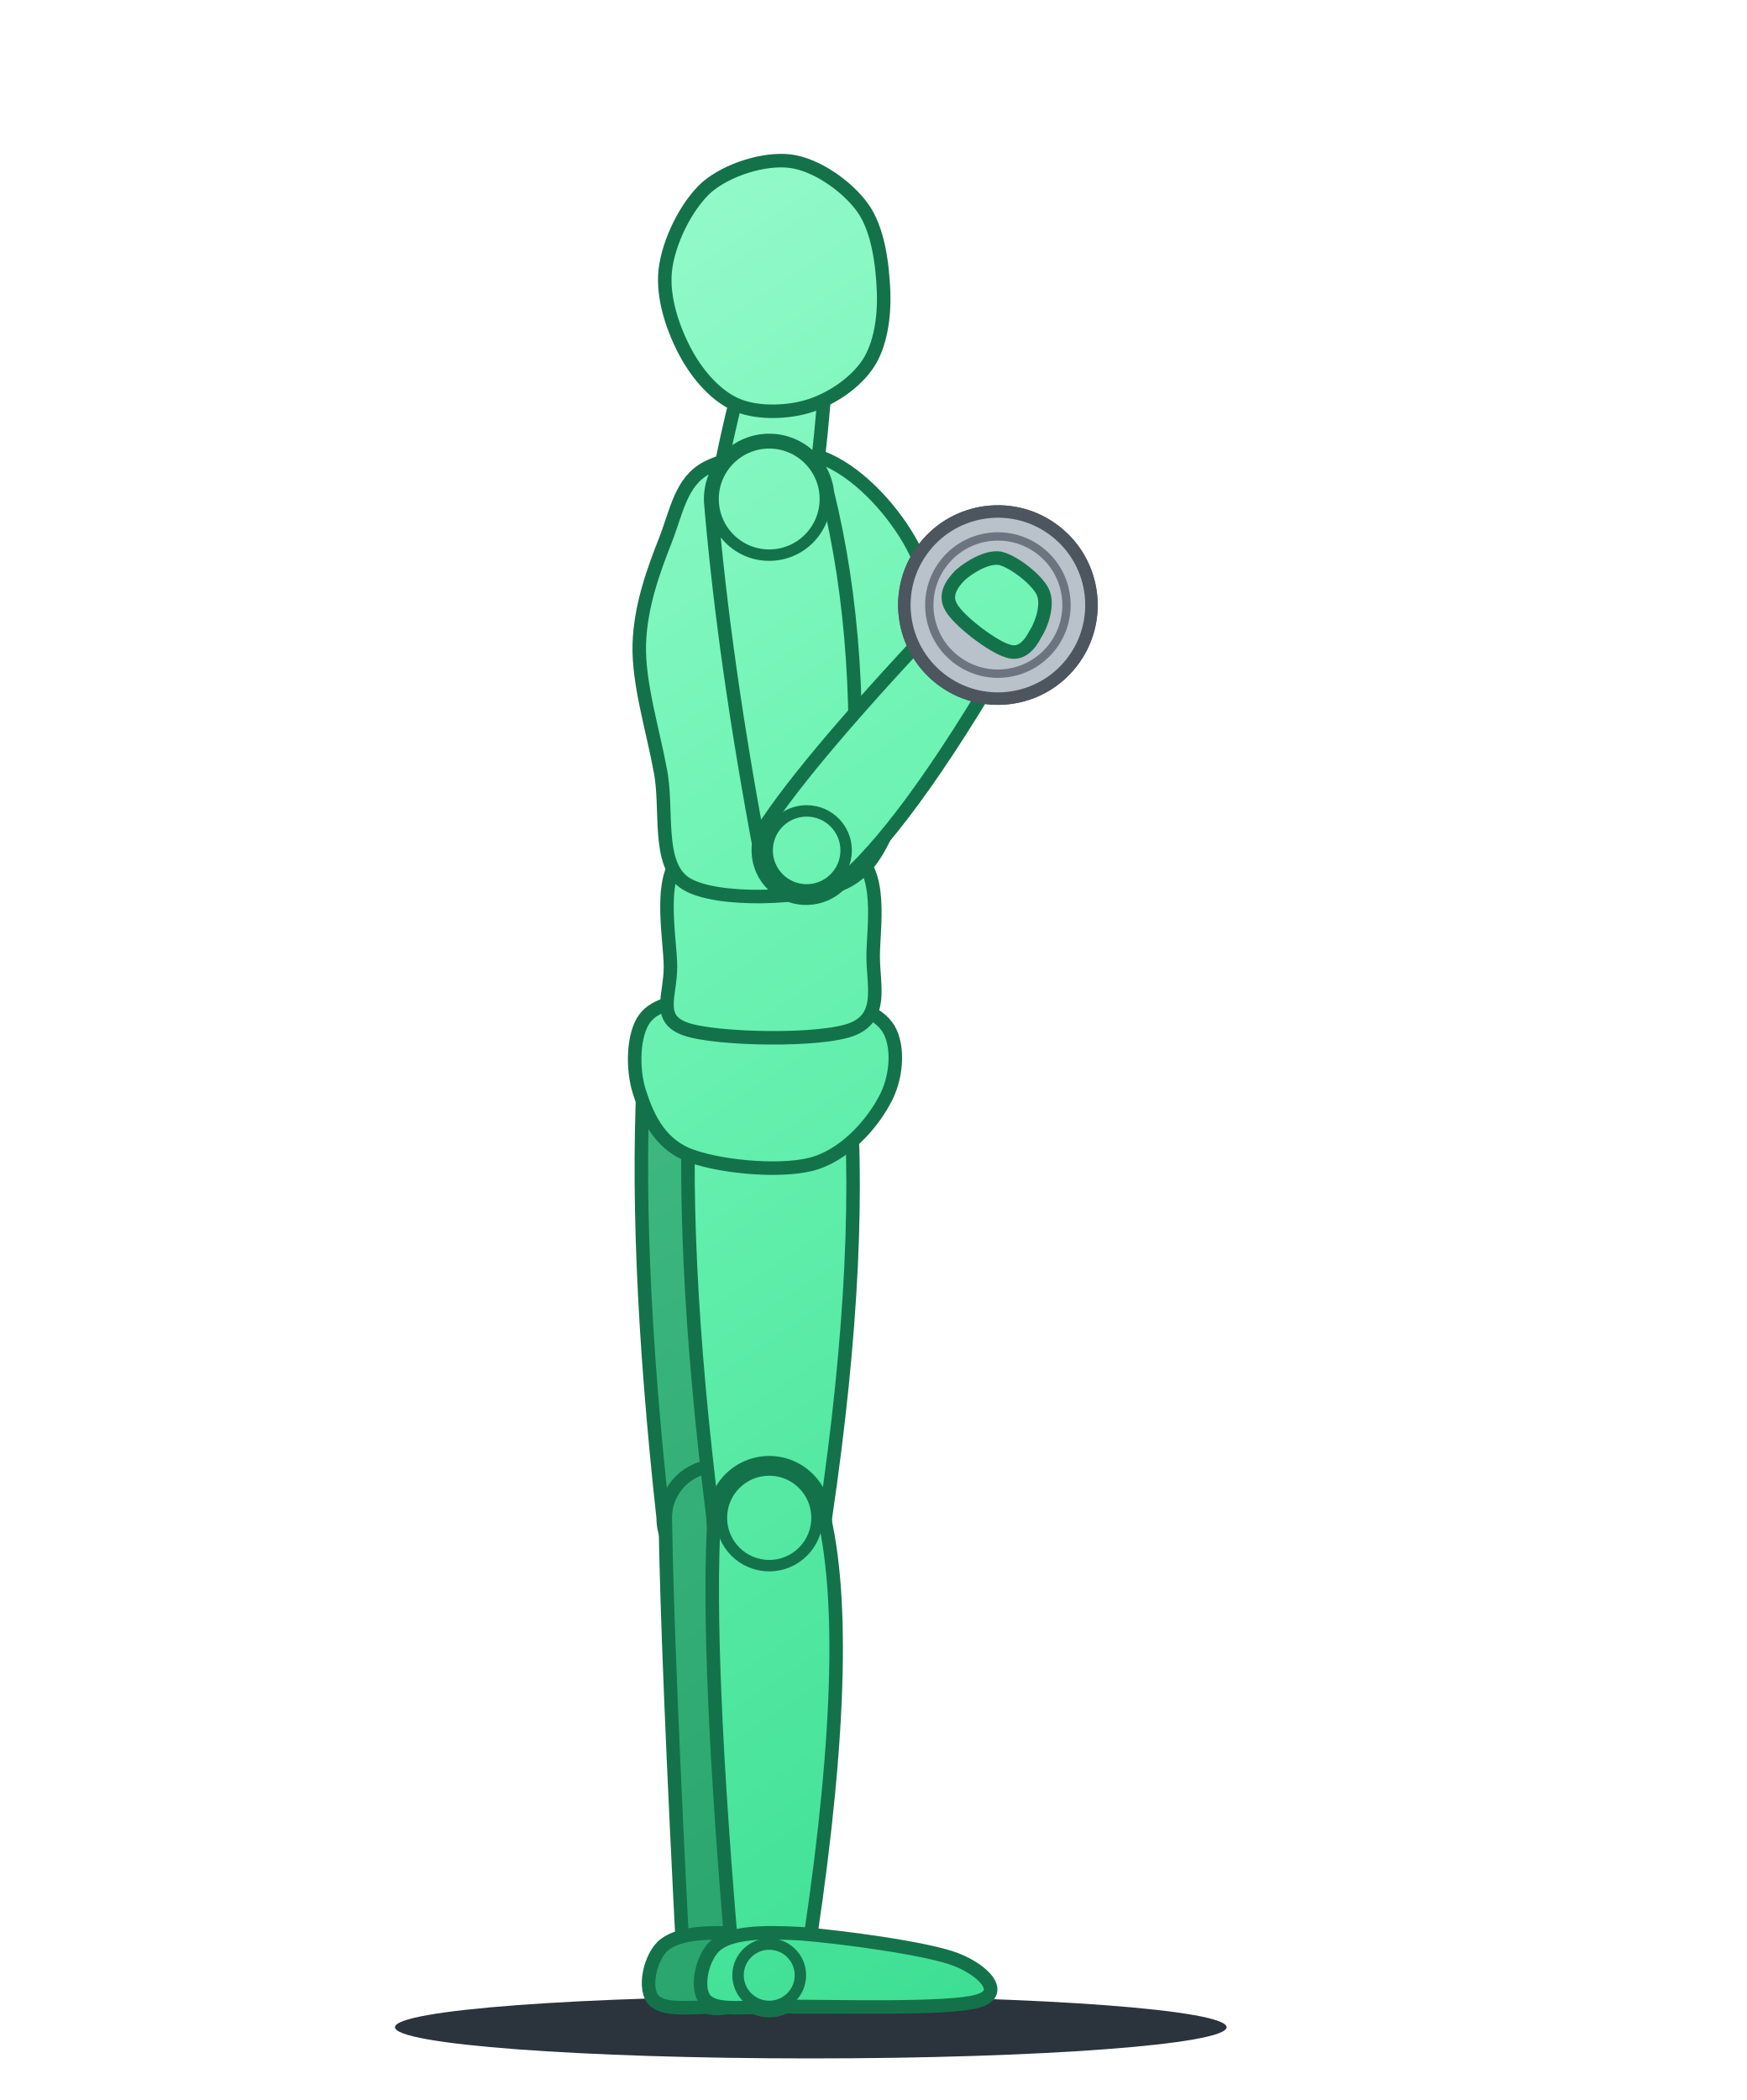
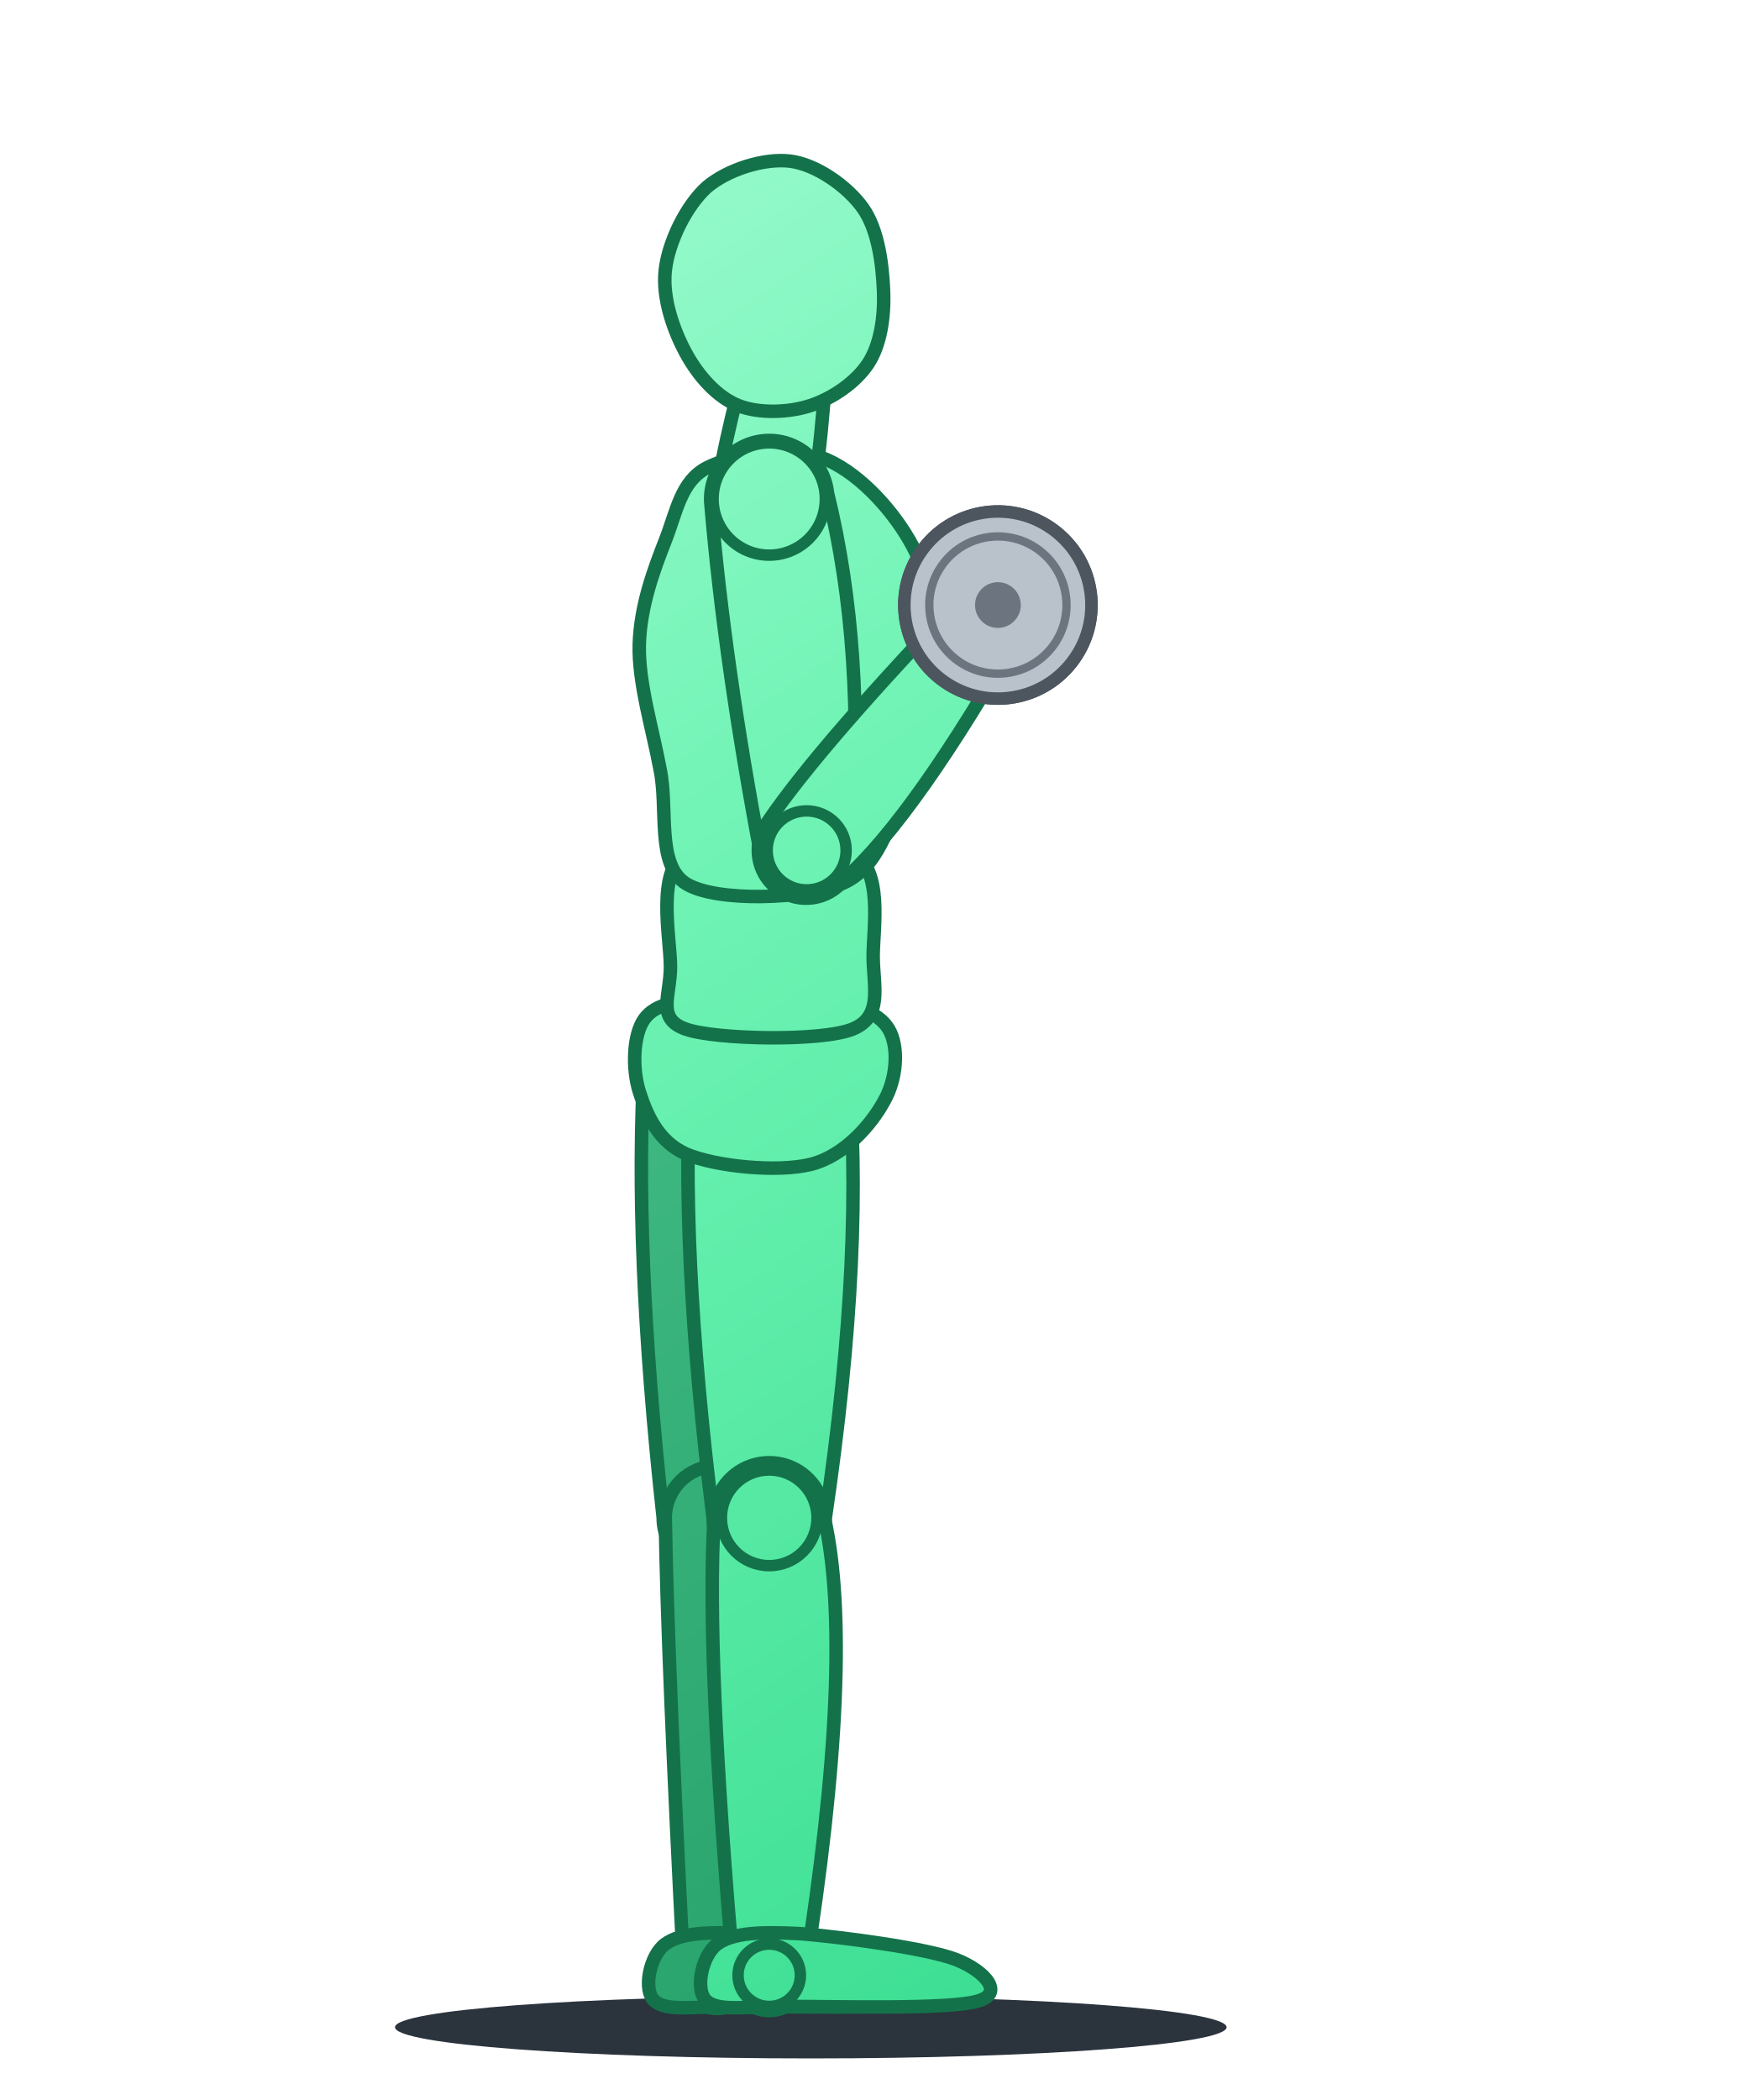
<svg xmlns="http://www.w3.org/2000/svg" class="guide-figure" viewBox="44 30 168 202" role="img" aria-label="Dumbbell curl, Top: Squeeze at the top with your palm up and wrist straight. Your elbow stays at your side.">
  <defs>
    <linearGradient id="dumbbell-curl-top-mint" gradientUnits="userSpaceOnUse" x1="44" y1="30" x2="178.4" y2="232">
      <stop offset="0" stop-color="#b4ffdc" />
      <stop offset="0.45" stop-color="#6ef3b4" />
      <stop offset="1" stop-color="#2fd98a" />
    </linearGradient>
    <linearGradient id="dumbbell-curl-top-far" gradientUnits="userSpaceOnUse" x1="44" y1="30" x2="178.4" y2="232">
      <stop offset="0" stop-color="#5fd6a0" />
      <stop offset="1" stop-color="#1e9a62" />
    </linearGradient>
  </defs>
  <ellipse class="g-ground" cx="122" cy="225" rx="40" ry="3" fill="#2b333d" />
  <path class="g-body" d="M106 132 Q104.9 149.6 107.8 176 A5.2 5.2 0 0 0 118.2 176 Q121.7 149.6 120 132 A7 7 0 0 0 106 132 Z" fill="url(#dumbbell-curl-top-far)" stroke="#14724a" stroke-width="1.3" stroke-linejoin="round" />
  <path class="g-body" d="M108 176 Q108.2 189.2 109.8 220 A3.2 3.2 0 0 0 116.2 220 Q120.4 189.2 118 176 A5 5 0 0 0 108 176 Z" fill="url(#dumbbell-curl-top-far)" stroke="#14724a" stroke-width="1.3" stroke-linejoin="round" />
  <path class="g-body" d="M108 217 C109.5 215.9 112.2 215.8 116 216 C119.8 216.3 128.2 217.4 131 218.5 C133.8 219.6 135.7 221.8 133 222.5 C130.3 223.3 119.3 223 115 223 C110.7 223 108.2 223.5 107 222.5 C105.8 221.5 106.5 218.1 108 217 Z" fill="url(#dumbbell-curl-top-far)" stroke="#14724a" stroke-width="1.3" stroke-linejoin="round" />
  <path class="g-body" d="M110.5 132 Q109.3 149.6 112.6 176 A5.4 5.4 0 0 0 123.4 176 Q127.3 149.6 125.5 132 A7.5 7.5 0 0 0 110.5 132 Z" fill="url(#dumbbell-curl-top-mint)" stroke="#14724a" stroke-width="1.3" stroke-linejoin="round" />
  <path class="g-body" d="M112.7 176 Q111.9 189.2 114.6 220 A3.4 3.4 0 0 0 121.4 220 Q126.3 189.2 123.3 176 A5.3 5.3 0 0 0 112.7 176 Z" fill="url(#dumbbell-curl-top-mint)" stroke="#14724a" stroke-width="1.3" stroke-linejoin="round" />
  <path class="g-body" d="M113 217 C114.5 215.9 117.2 215.8 121 216 C124.8 216.3 133.2 217.4 136 218.5 C138.8 219.6 140.7 221.8 138 222.5 C135.3 223.3 124.3 223 120 223 C115.7 223 113.2 223.5 112 222.5 C110.8 221.5 111.5 218.1 113 217 Z" fill="url(#dumbbell-curl-top-mint)" stroke="#14724a" stroke-width="1.3" stroke-linejoin="round" />
  <circle class="g-joint" cx="118" cy="220" r="3" fill="url(#dumbbell-curl-top-mint)" stroke="#14724a" stroke-width="1.1" />
  <circle class="g-joint" cx="118" cy="176" r="4.6" fill="url(#dumbbell-curl-top-mint)" stroke="#14724a" stroke-width="1.1" />
  <path class="g-body" d="M106 128 C104.9 129.5 104.8 132.8 105.5 135 C106.2 137.2 107.3 139.8 110 141 C112.8 142.2 118.8 142.8 122 142 C125.2 141.2 127.8 138.2 129 136 C130.3 133.8 130.5 130.7 129.5 129 C128.5 127.3 125.9 126.5 123 126 C120.1 125.5 114.8 125.7 112 126 C109.2 126.3 107.1 126.5 106 128 Z" fill="url(#dumbbell-curl-top-mint)" stroke="#14724a" stroke-width="1.3" stroke-linejoin="round" />
  <path class="g-body" d="M110 112 C107.1 113.8 108.5 120.2 108.5 123 C108.5 125.8 107.1 128 110 129 C112.9 130 123 130.2 126 129 C129 127.8 128 124.8 128 122 C128 119.2 129 113.7 126 112 C123 110.3 112.9 110.2 110 112 Z" fill="url(#dumbbell-curl-top-mint)" stroke="#14724a" stroke-width="1.3" stroke-linejoin="round" />
  <path class="g-body" d="M108 82 C106.9 84.8 105.6 88.3 105.5 92 C105.4 95.7 106.8 100.2 107.5 104 C108.3 107.8 107.1 113.2 110 115 C112.9 116.8 121.5 116.5 125 115 C128.5 113.5 129.4 109.5 131 106 C132.6 102.5 134.4 98 134.5 94 C134.6 90 133.4 85.3 131.5 82 C129.6 78.7 126.3 75.2 123 74 C119.8 72.8 114.5 73.7 112 75 C109.5 76.3 109.1 79.2 108 82 Z" fill="url(#dumbbell-curl-top-mint)" stroke="#14724a" stroke-width="1.3" stroke-linejoin="round" />
  <path class="g-body" d="M122.5 75.8 Q123 72.1 123.4 66.7 A4 4 0 0 0 115.6 65.3 Q114.2 70.7 113.5 74.2 A4.6 4.6 0 0 0 122.5 75.8 Z" fill="url(#dumbbell-curl-top-mint)" stroke="#14724a" stroke-width="1.3" stroke-linejoin="round" />
  <path class="g-body" d="M110 64 C108.8 61.8 107.7 58.7 108 56 C108.3 53.3 110 49.8 112 48 C114 46.3 117.5 45.2 120 45.5 C122.5 45.8 125.5 47.9 127 50 C128.5 52.1 128.9 55.5 129 58 C129.1 60.5 128.7 63.2 127.5 65 C126.3 66.8 124.1 68.3 122 69 C119.9 69.7 117 69.8 115 69 C113 68.2 111.2 66.2 110 64 Z" fill="url(#dumbbell-curl-top-mint)" stroke="#14724a" stroke-width="1.3" stroke-linejoin="round" />
  <path class="g-body" d="M112.4 78.6 Q113.7 93.8 117.2 112.3 A4.4 4.4 0 0 0 125.9 111.4 Q127.3 92.4 123.6 77.4 A5.6 5.6 0 0 0 112.4 78.6 Z" fill="url(#dumbbell-curl-top-mint)" stroke="#14724a" stroke-width="1.3" stroke-linejoin="round" />
  <circle class="g-joint" cx="118" cy="78" r="5.4" fill="url(#dumbbell-curl-top-mint)" stroke="#14724a" stroke-width="1.1" />
  <path class="g-body" d="M125.2 114.6 Q132 108.6 142.5 90.1 A3.1 3.1 0 0 0 137.6 86.3 Q123 101.5 117.9 109 A4.6 4.6 0 0 0 125.2 114.6 Z" fill="url(#dumbbell-curl-top-mint)" stroke="#14724a" stroke-width="1.3" stroke-linejoin="round" />
  <circle class="g-joint" cx="121.6" cy="111.8" r="3.8" fill="url(#dumbbell-curl-top-mint)" stroke="#14724a" stroke-width="1.1" />
  <g class="g-dumbbell">
    <ellipse class="g-metal" cx="140" cy="88.2" rx="9" ry="9" fill="#b9c1ca" stroke="#4d555e" stroke-width="1.2" transform="rotate(-142 140 88.2)" />
    <ellipse cx="140" cy="88.2" rx="6.6" ry="6.6" fill="none" stroke="#6c757f" stroke-width="0.8" transform="rotate(-142 140 88.2)" />
+   </g>
+   <path class="g-body" d="M143.6 91 C144.2 90.1 144.9 88.1 144.3 86.9 C143.7 85.7 141.5 84 140.2 83.7 C138.9 83.5 137.2 84.6 136.4 85.3 C135.6 86.1 134.8 87.2 135.5 88.4 C136.2 89.7 139.5 92.2 140.9 92.6 C142.2 93.1 143.1 92 143.6 91 Z" fill="url(#dumbbell-curl-top-mint)" stroke="#14724a" stroke-width="1.3" stroke-linejoin="round" />
+   <g class="g-dumbbell-near">
    <ellipse class="g-metal" cx="140" cy="88.2" rx="9" ry="9" fill="#b9c1ca" stroke="#4d555e" stroke-width="1.2" transform="rotate(-142 140 88.2)" />
    <ellipse cx="140" cy="88.2" rx="6.6" ry="6.6" fill="none" stroke="#6c757f" stroke-width="0.8" transform="rotate(-142 140 88.2)" />
    <circle class="g-hub" cx="140" cy="88.2" r="2.2" fill="#6c757f" />
  </g>
-   <path class="g-body" d="M143.6 91 C144.2 90.1 144.9 88.1 144.3 86.9 C143.7 85.7 141.5 84 140.2 83.7 C138.9 83.5 137.2 84.6 136.4 85.3 C135.6 86.1 134.8 87.2 135.5 88.4 C136.2 89.7 139.5 92.2 140.9 92.6 C142.2 93.1 143.1 92 143.6 91 Z" fill="url(#dumbbell-curl-top-mint)" stroke="#14724a" stroke-width="1.3" stroke-linejoin="round" />
</svg>
